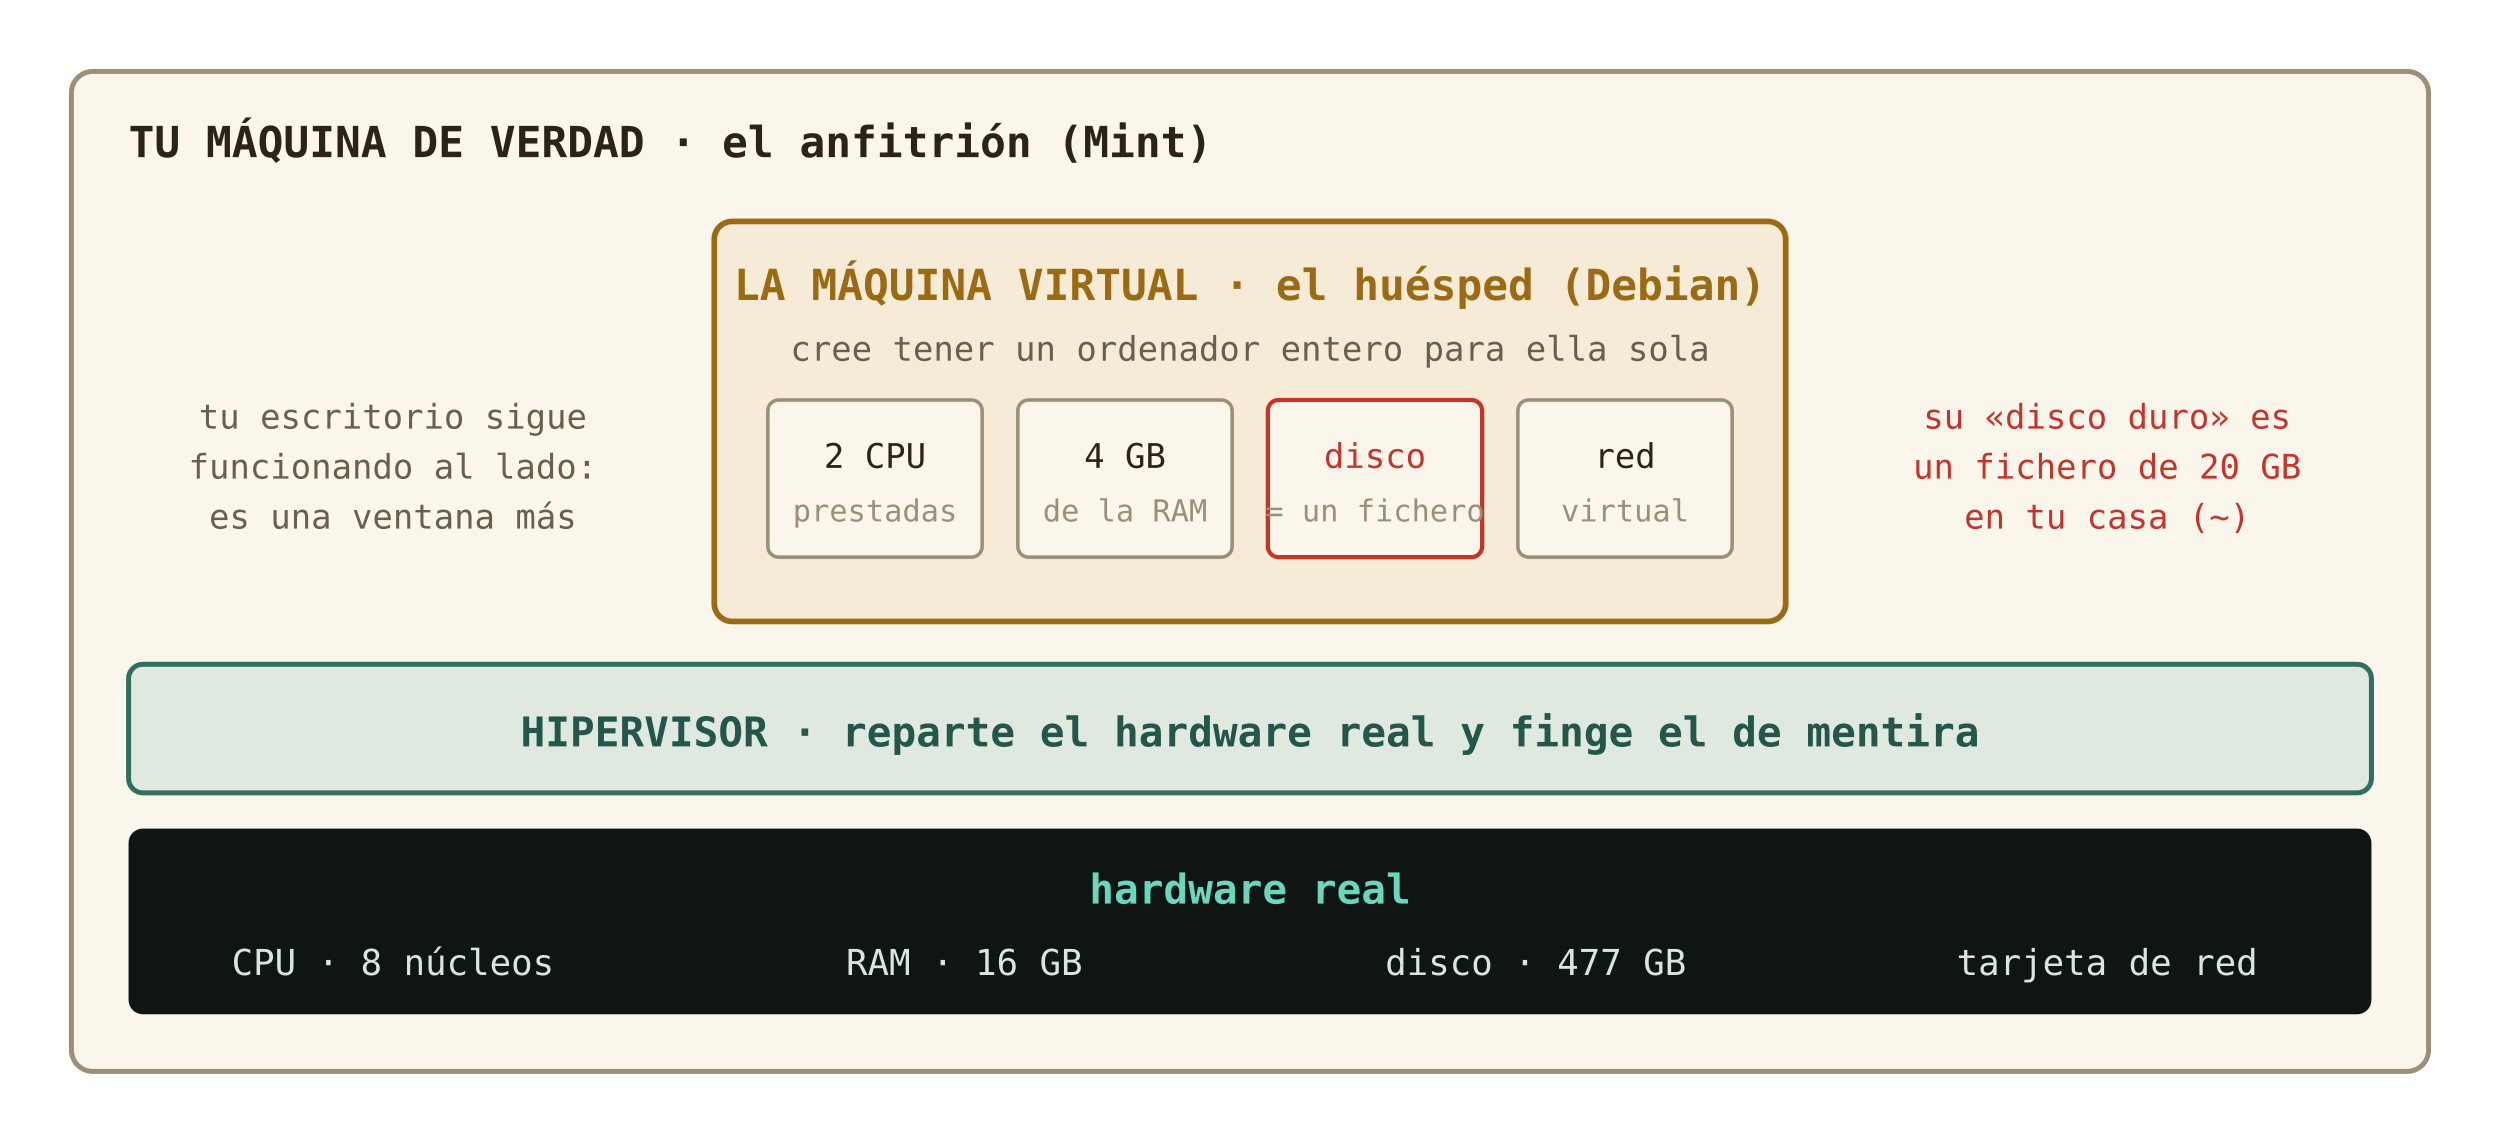
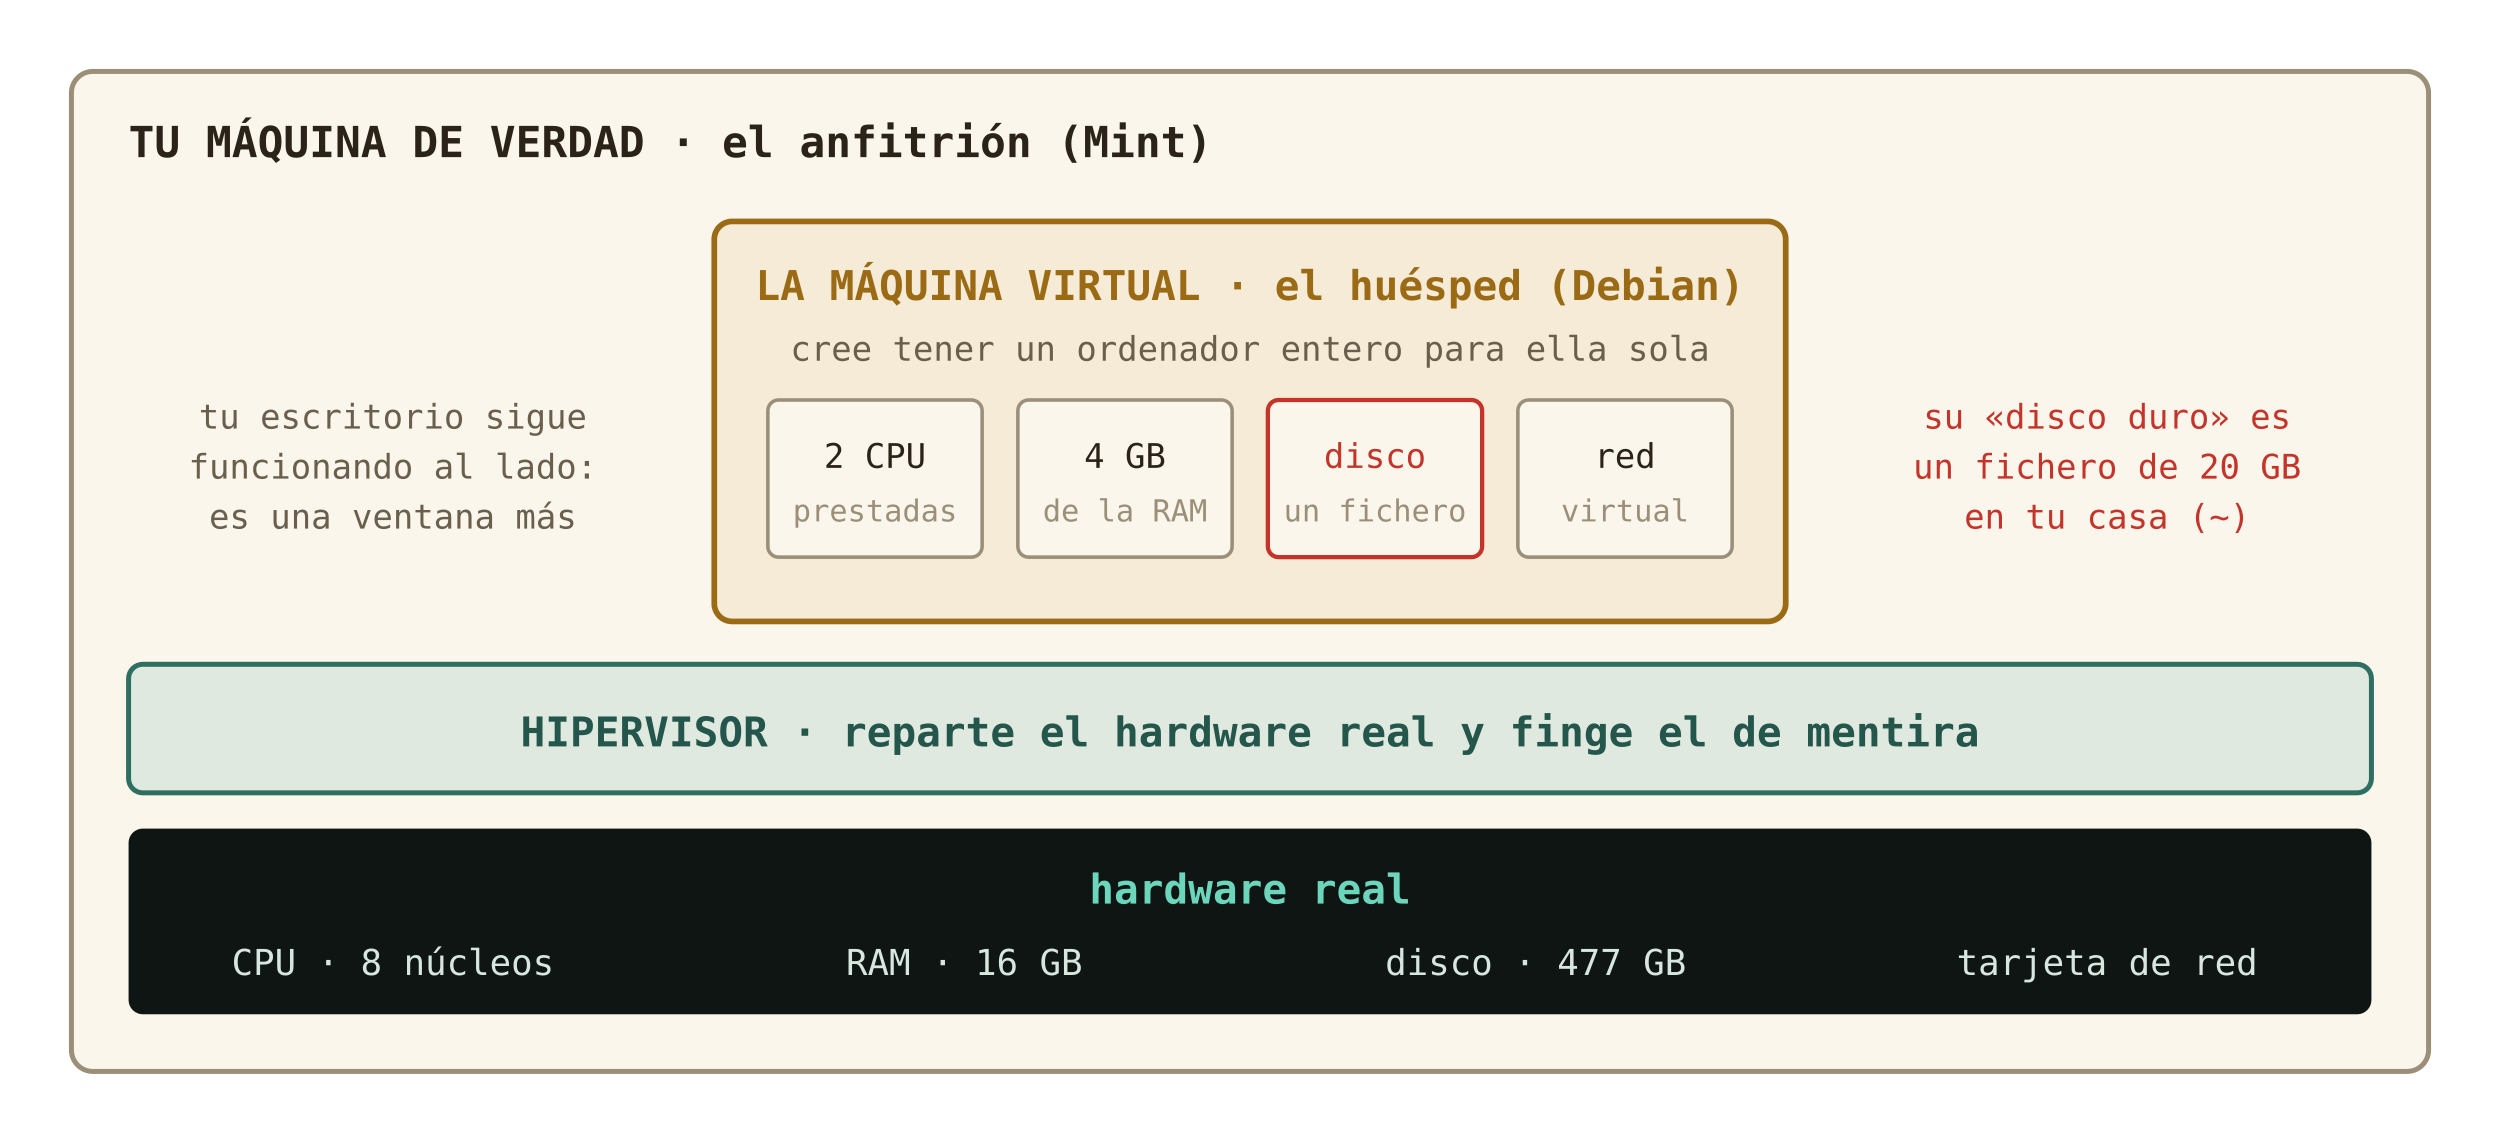
<svg xmlns="http://www.w3.org/2000/svg" viewBox="0 0 700 320" width="700" height="320" role="img" aria-label="Qué se virtualiza: una máquina de mentira dentro de tu máquina de verdad">
  <g font-family="IBM Plex Mono,monospace">
    <rect x="20" y="20" width="660" height="280" rx="6" fill="#FAF6EB" stroke="#9C8F79" stroke-width="1.4" />
    <text x="36" y="44" font-size="12" fill="#2B2318" font-weight="600">TU MÁQUINA DE VERDAD · el anfitrión (Mint)</text>
    <rect x="36" y="232" width="628" height="52" rx="4" fill="#0E1512" />
    <text x="350" y="253" font-size="11.5" fill="#6BD6BC" text-anchor="middle" font-weight="600">hardware real</text>
    <text x="110" y="273" font-size="10" fill="#D8E6E0" text-anchor="middle">CPU · 8 núcleos</text>
    <text x="270" y="273" font-size="10" fill="#D8E6E0" text-anchor="middle">RAM · 16 GB</text>
    <text x="430" y="273" font-size="10" fill="#D8E6E0" text-anchor="middle">disco · 477 GB</text>
    <text x="590" y="273" font-size="10" fill="#D8E6E0" text-anchor="middle">tarjeta de red</text>
    <rect x="36" y="186" width="628" height="36" rx="4" fill="#DFE9DF" stroke="#2F6F62" stroke-width="1.4" />
    <text x="350" y="209" font-size="11.5" fill="#24564B" text-anchor="middle" font-weight="600">HIPERVISOR · reparte el hardware real y finge el de mentira</text>
    <rect x="200" y="62" width="300" height="112" rx="5" fill="#F5EBD6" stroke="#9A6A14" stroke-width="1.6" />
-     <text x="350" y="84" font-size="12" fill="#9A6A14" text-anchor="middle" font-weight="600">LA MÁQUINA VIRTUAL · el huésped (Debian)</text>
+     <text x="350" y="84" font-size="11.5" fill="#9A6A14" text-anchor="middle" font-weight="600">LA MÁQUINA VIRTUAL · el huésped (Debian)</text>
    <text x="350" y="101" font-size="9.5" fill="#6A5F4D" text-anchor="middle">cree tener un ordenador entero para ella sola</text>
    <rect x="215" y="112" width="60" height="44" rx="3" fill="#FAF6EB" stroke="#9C8F79" stroke-width="1" />
    <text x="245" y="131" font-size="9.5" fill="#2B2318" text-anchor="middle">2 CPU</text>
    <text x="245" y="146" font-size="8.5" fill="#9C8F79" text-anchor="middle">prestadas</text>
    <rect x="285" y="112" width="60" height="44" rx="3" fill="#FAF6EB" stroke="#9C8F79" stroke-width="1" />
    <text x="315" y="131" font-size="9.5" fill="#2B2318" text-anchor="middle">4 GB</text>
    <text x="315" y="146" font-size="8.5" fill="#9C8F79" text-anchor="middle">de la RAM</text>
    <rect x="355" y="112" width="60" height="44" rx="3" fill="#FAF6EB" stroke="#C4342A" stroke-width="1.2" />
    <text x="385" y="131" font-size="9.5" fill="#C4342A" text-anchor="middle">disco</text>
-     <text x="385" y="146" font-size="8.5" fill="#9C8F79" text-anchor="middle">= un fichero</text>
+     <text x="385" y="146" font-size="8.5" fill="#9C8F79" text-anchor="middle">un fichero</text>
    <rect x="425" y="112" width="60" height="44" rx="3" fill="#FAF6EB" stroke="#9C8F79" stroke-width="1" />
    <text x="455" y="131" font-size="9.5" fill="#2B2318" text-anchor="middle">red</text>
    <text x="455" y="146" font-size="8.5" fill="#9C8F79" text-anchor="middle">virtual</text>
    <text x="590" y="120" font-size="9.5" fill="#C4342A" text-anchor="middle">su «disco duro» es</text>
    <text x="590" y="134" font-size="9.5" fill="#C4342A" text-anchor="middle">un fichero de 20 GB</text>
    <text x="590" y="148" font-size="9.5" fill="#C4342A" text-anchor="middle">en tu casa (~)</text>
    <text x="110" y="120" font-size="9.5" fill="#6A5F4D" text-anchor="middle">tu escritorio sigue</text>
    <text x="110" y="134" font-size="9.5" fill="#6A5F4D" text-anchor="middle">funcionando al lado:</text>
    <text x="110" y="148" font-size="9.5" fill="#6A5F4D" text-anchor="middle">es una ventana más</text>
  </g>
</svg>
